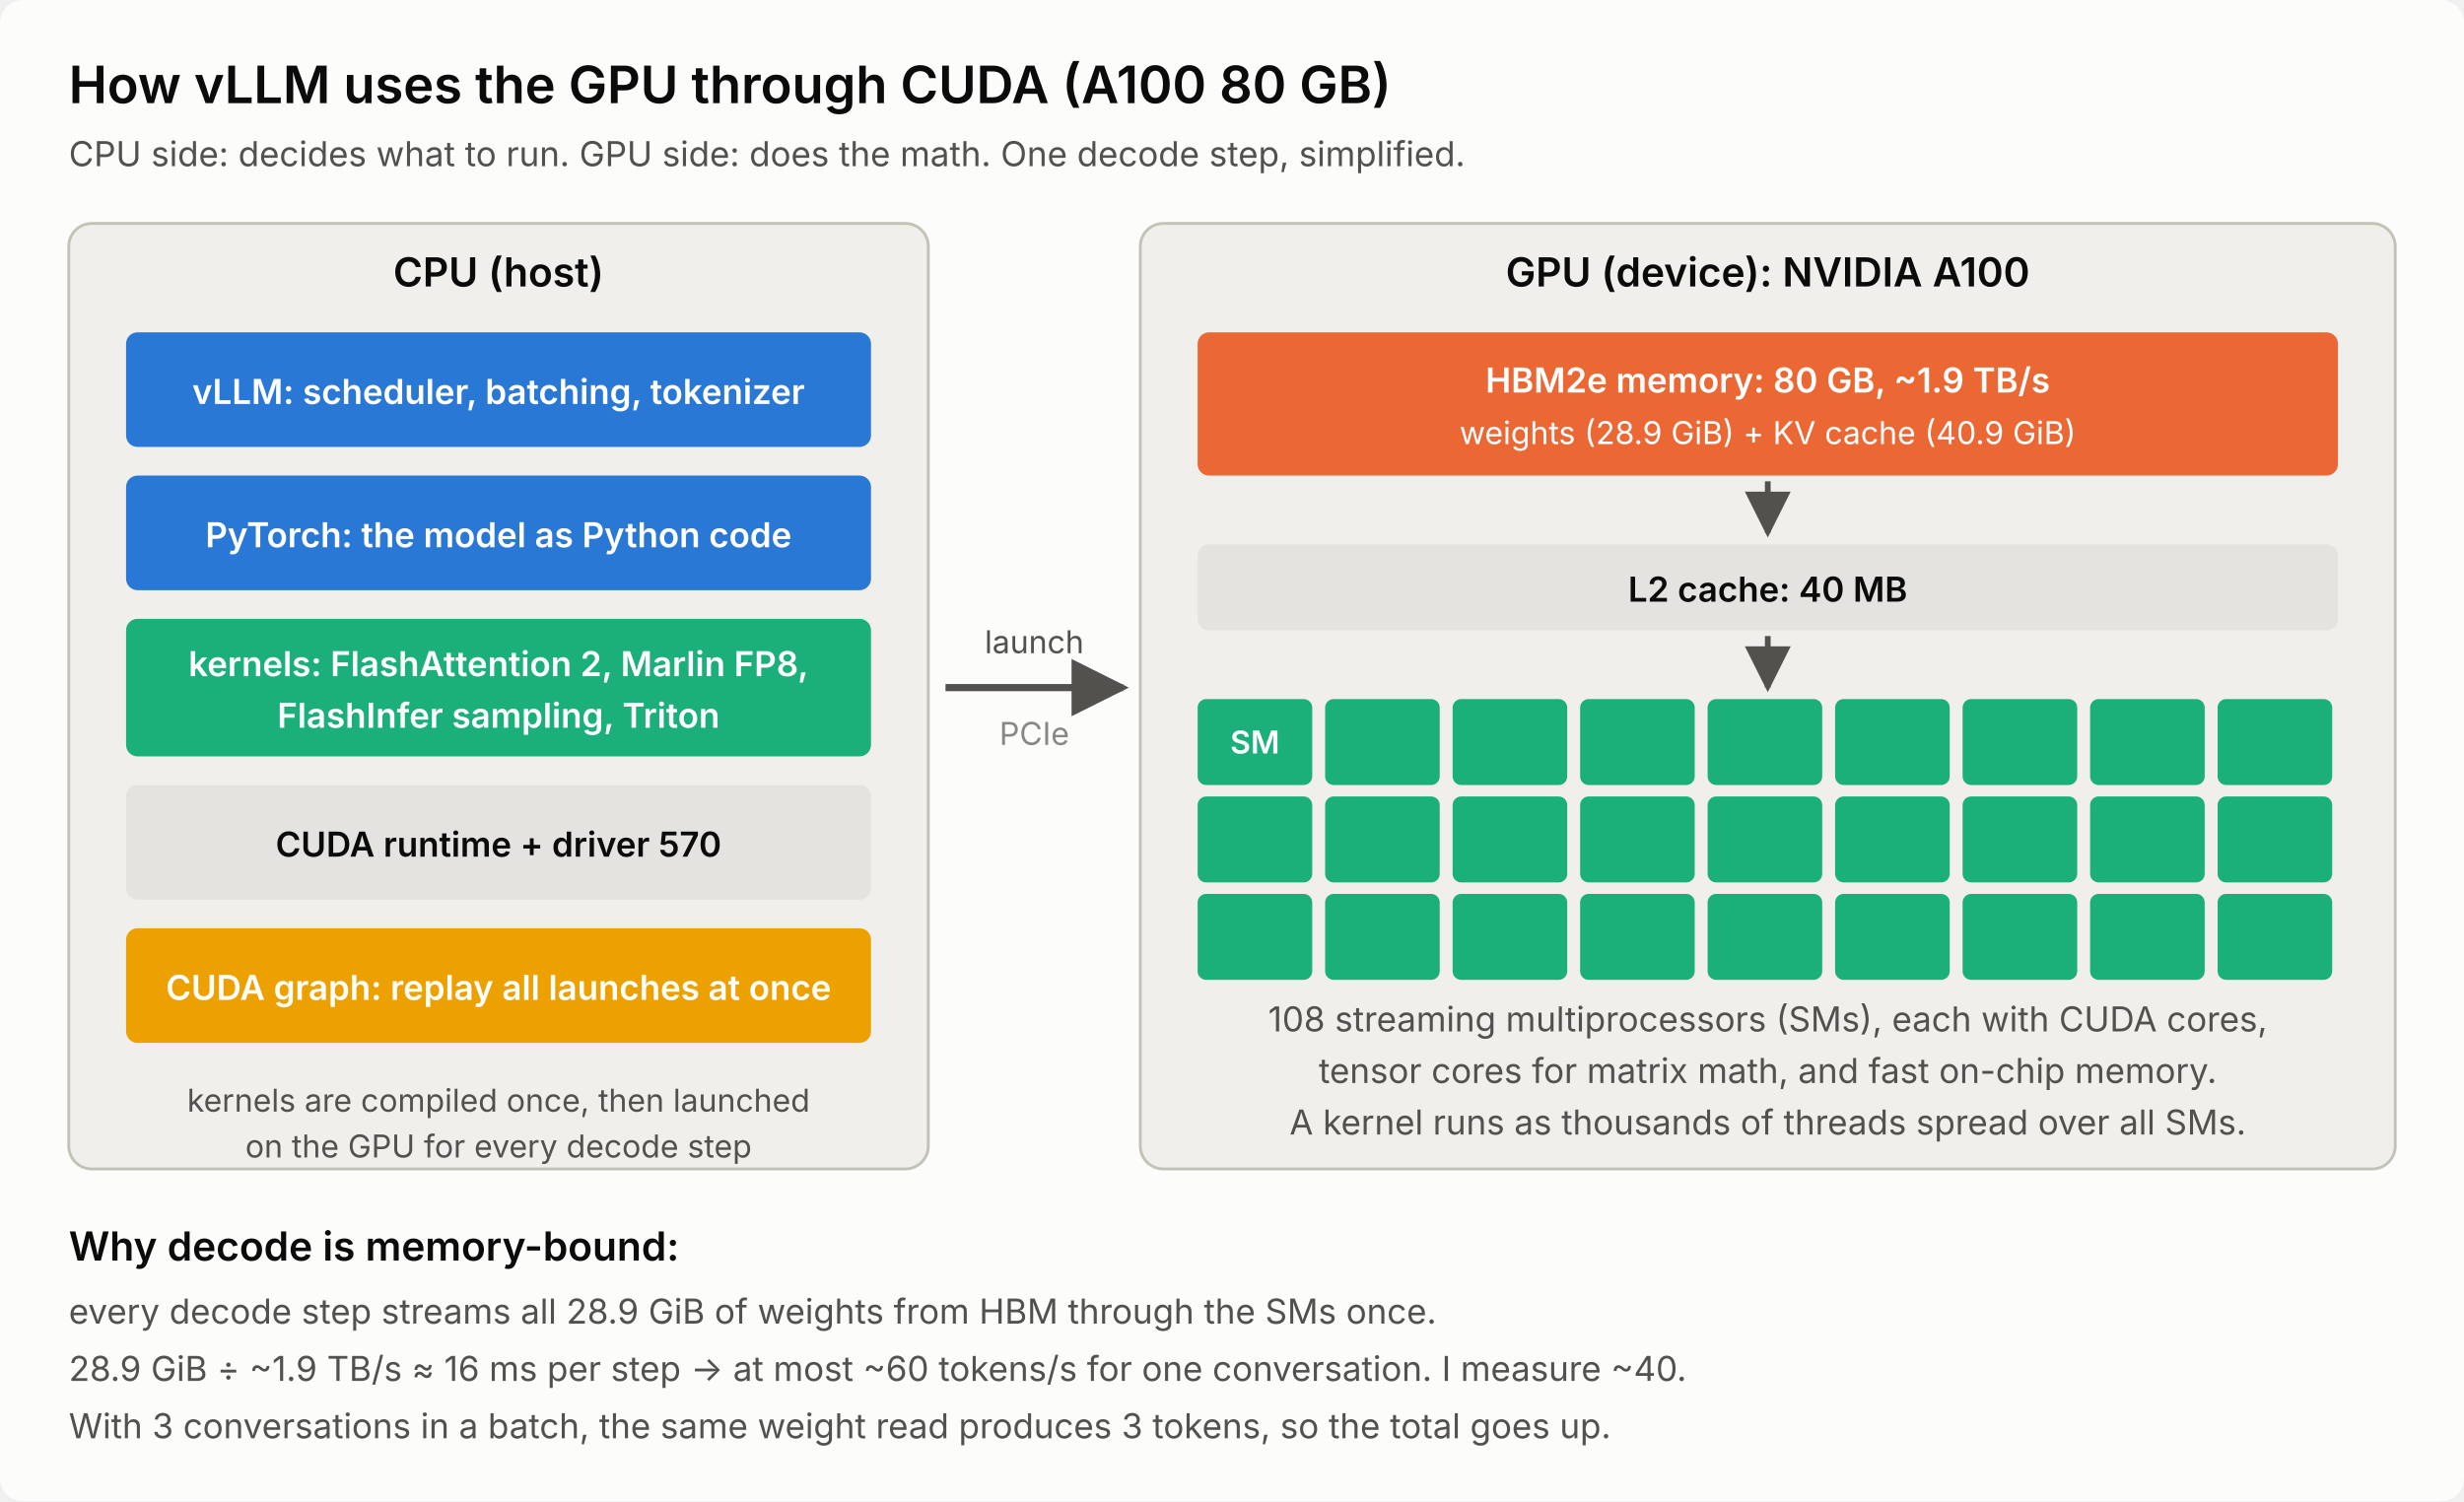
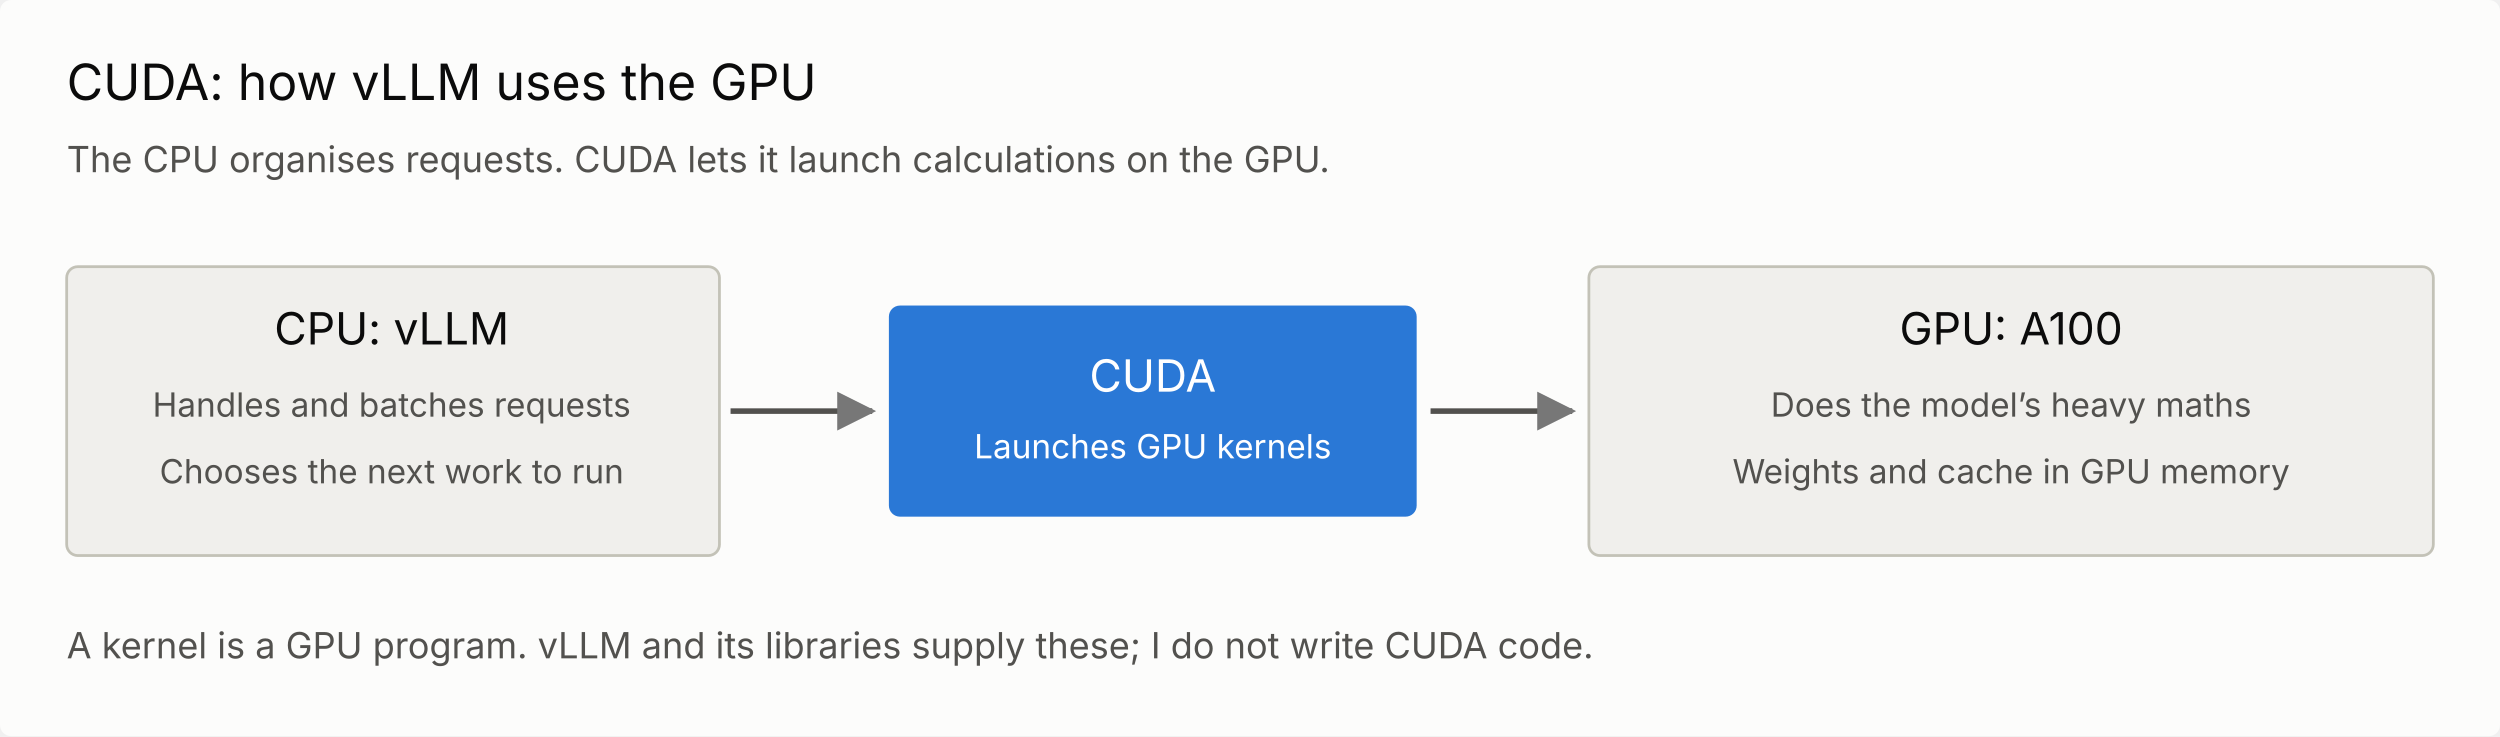
- <svg xmlns="http://www.w3.org/2000/svg" viewBox="0 0 860 524" width="860" height="524" role="img">
+ <svg xmlns="http://www.w3.org/2000/svg" width="900" height="265" viewBox="0 0 900 265" role="img">
  <style>
-   .bg{fill:#fcfcfb} .t1{fill:#0b0b0b} .t2{fill:#52514e} .mu{fill:#898781} .ln{stroke:#d9d8d4}
-   .s1{fill:#2a78d6} .s2{fill:#eb6834} .s3{fill:#1baf7a} .s4{fill:#eda100} .s0{fill:#e4e3df} .ar{stroke:#52514e;fill:none}
-   .ah{fill:#52514e} .box{fill:#f0efec;stroke:#c3c2b7}
-   text{font-family:system-ui,-apple-system,"Segoe UI",sans-serif}
-   @media (prefers-color-scheme: dark){
-     .bg{fill:#1a1a19} .t1{fill:#ffffff} .t2{fill:#c3c2b7} .ln{stroke:#383835}
-     .s1{fill:#3987e5} .s2{fill:#d95926} .s3{fill:#199e70} .s4{fill:#c98500} .s0{fill:#383835} .ar{stroke:#c3c2b7} .ah{fill:#c3c2b7}
-     .box{fill:#262625;stroke:#52514e}
-   }
+ .bg{fill:#fcfcfb}.t1{fill:#0b0b0b}.t2{fill:#52514e}.s1{fill:#2a78d6}.s2{fill:#eb6834}.s3{fill:#1baf7a}.s4{fill:#b77900}.s0{fill:#e4e3df}.line{stroke:#52514e;fill:none}.box{fill:#f0efec;stroke:#c3c2b7}text{font-family:system-ui,-apple-system,"Segoe UI",sans-serif}
+ @media(prefers-color-scheme:dark){.bg{fill:#1a1a19}.t1{fill:#fff}.t2{fill:#c3c2b7}.s1{fill:#286fc3}.s2{fill:#b84418}.s3{fill:#087d54}.s0{fill:#383835}.line{stroke:#c3c2b7}.box{fill:#262625;stroke:#52514e}}
</style>
  <defs>
-     <marker id="a" viewBox="0 0 10 10" refX="9" refY="5" markerWidth="8" markerHeight="8" orient="auto">
-       <path class="ah" d="M0,0 L10,5 L0,10 z" />
+     <marker id="arrow" viewBox="0 0 10 10" refX="9" refY="5" markerWidth="7" markerHeight="7" orient="auto">
+       <path d="M0,0 L10,5 L0,10" fill="#777" />
    </marker>
  </defs>
-   <rect class="bg" width="860" height="524" rx="8" />
-   <text class="t1" x="24" y="36" font-size="18" text-anchor="start" font-weight="600">How vLLM uses the GPU through CUDA (A100 80 GB)</text>
-   <text class="t2" x="24" y="58" font-size="12" text-anchor="start" font-weight="400">CPU side: decides what to run. GPU side: does the math. One decode step, simplified.</text>
-   <rect class="box" x="24" y="78" width="300" height="330" rx="8" />
-   <text class="t1" x="174" y="100" font-size="14" text-anchor="middle" font-weight="600">CPU (host)</text>
-   <rect class="s1" x="44" y="116" width="260" height="40" rx="4" />
-   <text x="174" y="141" font-size="12" text-anchor="middle" font-weight="600" fill="#ffffff">vLLM: scheduler, batching, tokenizer</text>
-   <rect class="s1" x="44" y="166" width="260" height="40" rx="4" />
-   <text x="174" y="191" font-size="12" text-anchor="middle" font-weight="600" fill="#ffffff">PyTorch: the model as Python code</text>
-   <rect class="s3" x="44" y="216" width="260" height="48" rx="4" />
-   <text x="174" y="236" font-size="12" text-anchor="middle" font-weight="600" fill="#ffffff">kernels: FlashAttention 2, Marlin FP8,</text>
-   <text x="174" y="254" font-size="12" text-anchor="middle" font-weight="600" fill="#ffffff">FlashInfer sampling, Triton</text>
-   <rect class="s0" x="44" y="274" width="260" height="40" rx="4" />
-   <text class="t1" x="174" y="299" font-size="12" text-anchor="middle" font-weight="600">CUDA runtime + driver 570</text>
-   <rect class="s4" x="44" y="324" width="260" height="40" rx="4" />
-   <text x="174" y="349" font-size="12" text-anchor="middle" font-weight="600" fill="#ffffff">CUDA graph: replay all launches at once</text>
-   <text class="t2" x="174" y="388" font-size="11" text-anchor="middle" font-weight="400">kernels are compiled once, then launched</text>
-   <text class="t2" x="174" y="404" font-size="11" text-anchor="middle" font-weight="400">on the GPU for every decode step</text>
-   <line class="ar" x1="330" y1="240" x2="392" y2="240" stroke-width="2.5" marker-end="url(#a)" />
-   <text class="t2" x="361" y="228" font-size="11" text-anchor="middle" font-weight="400">launch</text>
-   <text class="mu" x="361" y="260" font-size="11" text-anchor="middle" font-weight="400">PCIe</text>
-   <rect class="box" x="398" y="78" width="438" height="330" rx="8" />
-   <text class="t1" x="617" y="100" font-size="14" text-anchor="middle" font-weight="600">GPU (device): NVIDIA A100</text>
-   <rect class="s2" x="418" y="116" width="398" height="50" rx="4" />
-   <text x="617" y="137" font-size="12" text-anchor="middle" font-weight="600" fill="#ffffff">HBM2e memory: 80 GB, ~1.9 TB/s</text>
-   <text x="617" y="155" font-size="11" text-anchor="middle" fill="#ffffff">weights (28.9 GiB) + KV cache (40.9 GiB)</text>
-   <line class="ar" x1="617" y1="168" x2="617" y2="186" stroke-width="2" marker-end="url(#a)" />
-   <rect class="s0" x="418" y="190" width="398" height="30" rx="4" />
-   <text class="t1" x="617" y="210" font-size="12" text-anchor="middle" font-weight="600">L2 cache: 40 MB</text>
-   <line class="ar" x1="617" y1="222" x2="617" y2="240" stroke-width="2" marker-end="url(#a)" />
-   <rect class="s3" x="418.0" y="244" width="40" height="30" rx="3" />
-   <text x="438.0" y="263" font-size="11" text-anchor="middle" font-weight="600" fill="#ffffff">SM</text>
-   <rect class="s3" x="462.5" y="244" width="40" height="30" rx="3" />
-   <rect class="s3" x="507.0" y="244" width="40" height="30" rx="3" />
-   <rect class="s3" x="551.5" y="244" width="40" height="30" rx="3" />
-   <rect class="s3" x="596.0" y="244" width="40" height="30" rx="3" />
-   <rect class="s3" x="640.5" y="244" width="40" height="30" rx="3" />
-   <rect class="s3" x="685.0" y="244" width="40" height="30" rx="3" />
-   <rect class="s3" x="729.5" y="244" width="40" height="30" rx="3" />
-   <rect class="s3" x="774.0" y="244" width="40" height="30" rx="3" />
-   <rect class="s3" x="418.0" y="278" width="40" height="30" rx="3" />
-   <rect class="s3" x="462.5" y="278" width="40" height="30" rx="3" />
-   <rect class="s3" x="507.0" y="278" width="40" height="30" rx="3" />
-   <rect class="s3" x="551.5" y="278" width="40" height="30" rx="3" />
-   <rect class="s3" x="596.0" y="278" width="40" height="30" rx="3" />
-   <rect class="s3" x="640.5" y="278" width="40" height="30" rx="3" />
-   <rect class="s3" x="685.0" y="278" width="40" height="30" rx="3" />
-   <rect class="s3" x="729.5" y="278" width="40" height="30" rx="3" />
-   <rect class="s3" x="774.0" y="278" width="40" height="30" rx="3" />
-   <rect class="s3" x="418.0" y="312" width="40" height="30" rx="3" />
-   <rect class="s3" x="462.5" y="312" width="40" height="30" rx="3" />
-   <rect class="s3" x="507.0" y="312" width="40" height="30" rx="3" />
-   <rect class="s3" x="551.5" y="312" width="40" height="30" rx="3" />
-   <rect class="s3" x="596.0" y="312" width="40" height="30" rx="3" />
-   <rect class="s3" x="640.5" y="312" width="40" height="30" rx="3" />
-   <rect class="s3" x="685.0" y="312" width="40" height="30" rx="3" />
-   <rect class="s3" x="729.5" y="312" width="40" height="30" rx="3" />
-   <rect class="s3" x="774.0" y="312" width="40" height="30" rx="3" />
-   <text class="t2" x="617" y="360" font-size="12" text-anchor="middle" font-weight="400">108 streaming multiprocessors (SMs), each with CUDA cores,</text>
-   <text class="t2" x="617" y="378" font-size="12" text-anchor="middle" font-weight="400">tensor cores for matrix math, and fast on-chip memory.</text>
-   <text class="t2" x="617" y="396" font-size="12" text-anchor="middle" font-weight="400">A kernel runs as thousands of threads spread over all SMs.</text>
-   <text class="t1" x="24" y="440" font-size="14" text-anchor="start" font-weight="600">Why decode is memory-bound:</text>
-   <text class="t2" x="24" y="462" font-size="12" text-anchor="start" font-weight="400">every decode step streams all 28.9 GiB of weights from HBM through the SMs once.</text>
-   <text class="t2" x="24" y="482" font-size="12" text-anchor="start" font-weight="400">28.9 GiB ÷ ~1.9 TB/s ≈ 16 ms per step → at most ~60 tokens/s for one conversation. I measure ~40.</text>
-   <text class="t2" x="24" y="502" font-size="12" text-anchor="start" font-weight="400">With 3 conversations in a batch, the same weight read produces 3 tokens, so the total goes up.</text>
+   <rect x="0" y="0" width="900" height="265" rx="4" class="bg" />
+   <text x="24" y="36" font-size="18" text-anchor="start" class="t1">CUDA: how vLLM uses the GPU</text>
+   <text x="24" y="62" font-size="13" text-anchor="start" class="t2">The CPU organises requests. CUDA lets it launch calculations on the GPU.</text>
+   <rect x="24" y="96" width="235" height="104" rx="4" class="box" />
+   <text x="141" y="124" font-size="16" text-anchor="middle" class="t1">CPU: vLLM</text>
+   <text x="141" y="150" font-size="12" text-anchor="middle" class="t2">Handles and batches requests</text>
+   <text x="141" y="174" font-size="12" text-anchor="middle" class="t2">Chooses the next work to run</text>
+   <path d="M263,148 L314,148" class="line" stroke-width="2" marker-end="url(#arrow)" />
+   <rect x="320" y="110" width="190" height="76" rx="4" class="s1" />
+   <text x="415" y="141" font-size="16" text-anchor="middle" fill="#fff">CUDA</text>
+   <text x="415" y="165" font-size="12" text-anchor="middle" fill="#fff">Launches GPU kernels</text>
+   <path d="M515,148 L566,148" class="line" stroke-width="2" marker-end="url(#arrow)" />
+   <rect x="572" y="96" width="304" height="104" rx="4" class="box" />
+   <text x="724" y="124" font-size="16" text-anchor="middle" class="t1">GPU: A100</text>
+   <text x="724" y="150" font-size="12" text-anchor="middle" class="t2">Does the model’s heavy maths</text>
+   <text x="724" y="174" font-size="12" text-anchor="middle" class="t2">Weights and cache in GPU memory</text>
+   <text x="24" y="237" font-size="13" text-anchor="start" class="t2">A kernel is a GPU program. vLLM and its libraries supply these; I do not write CUDA code.</text>
</svg>
